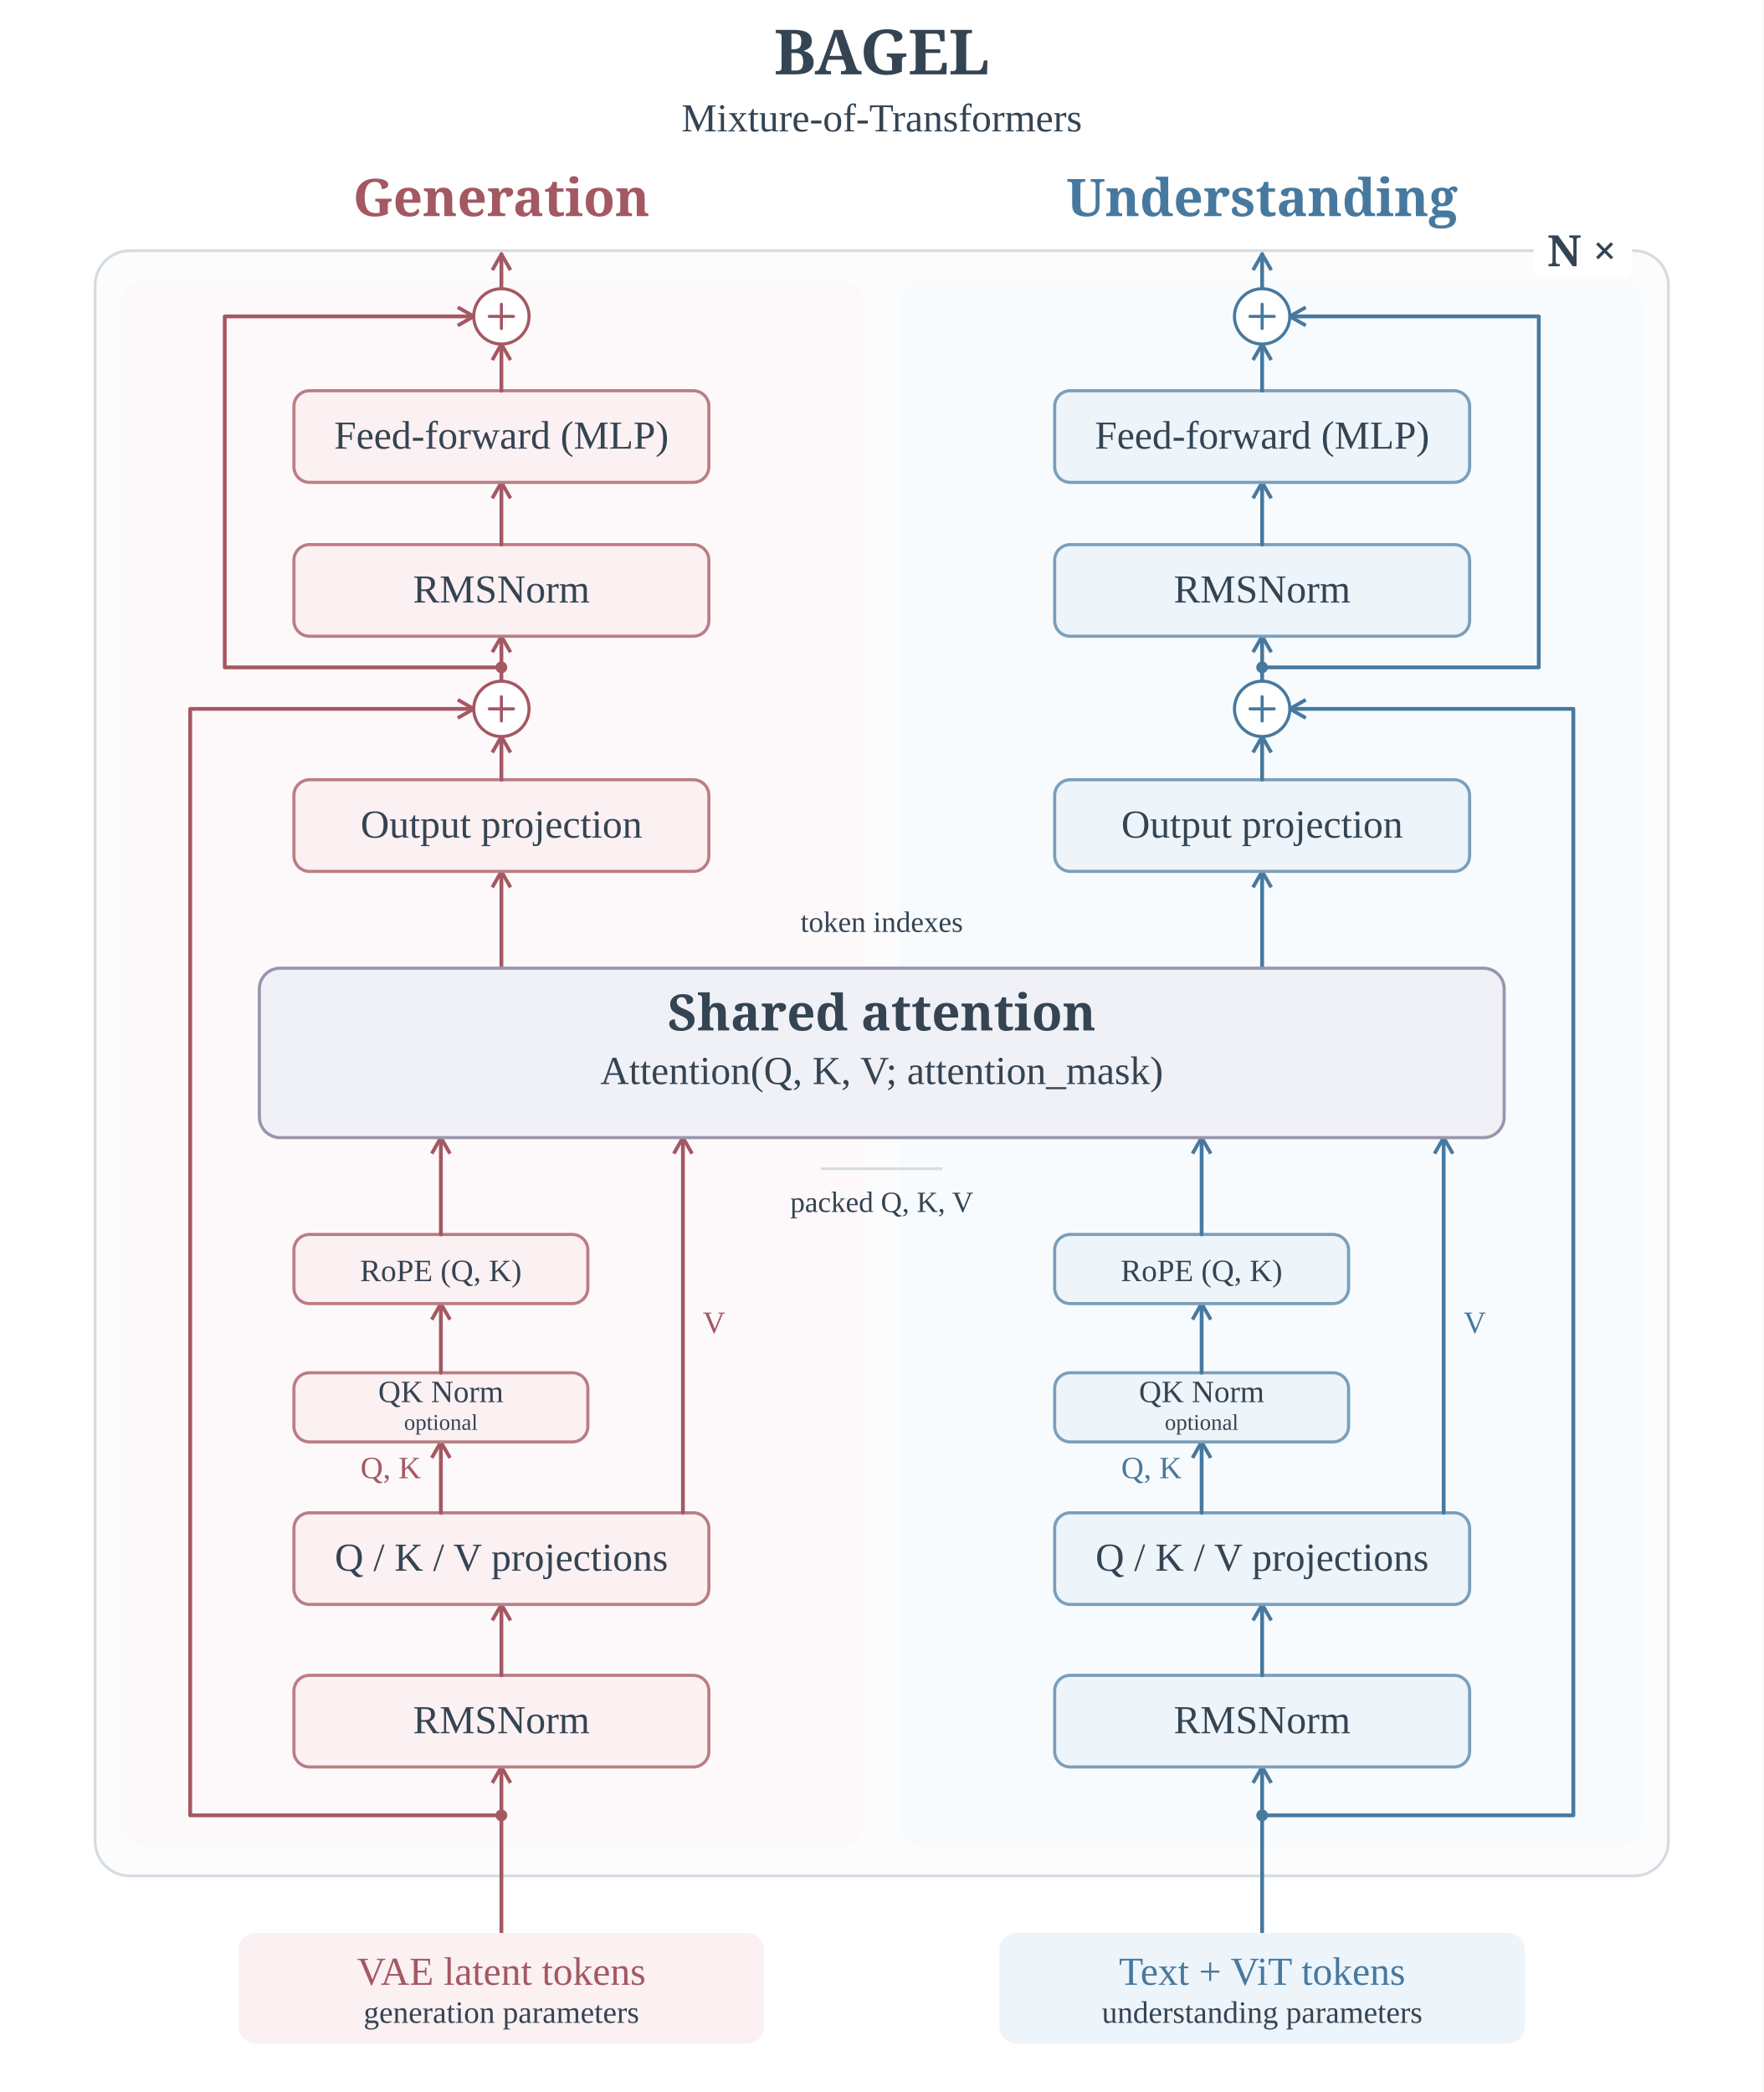
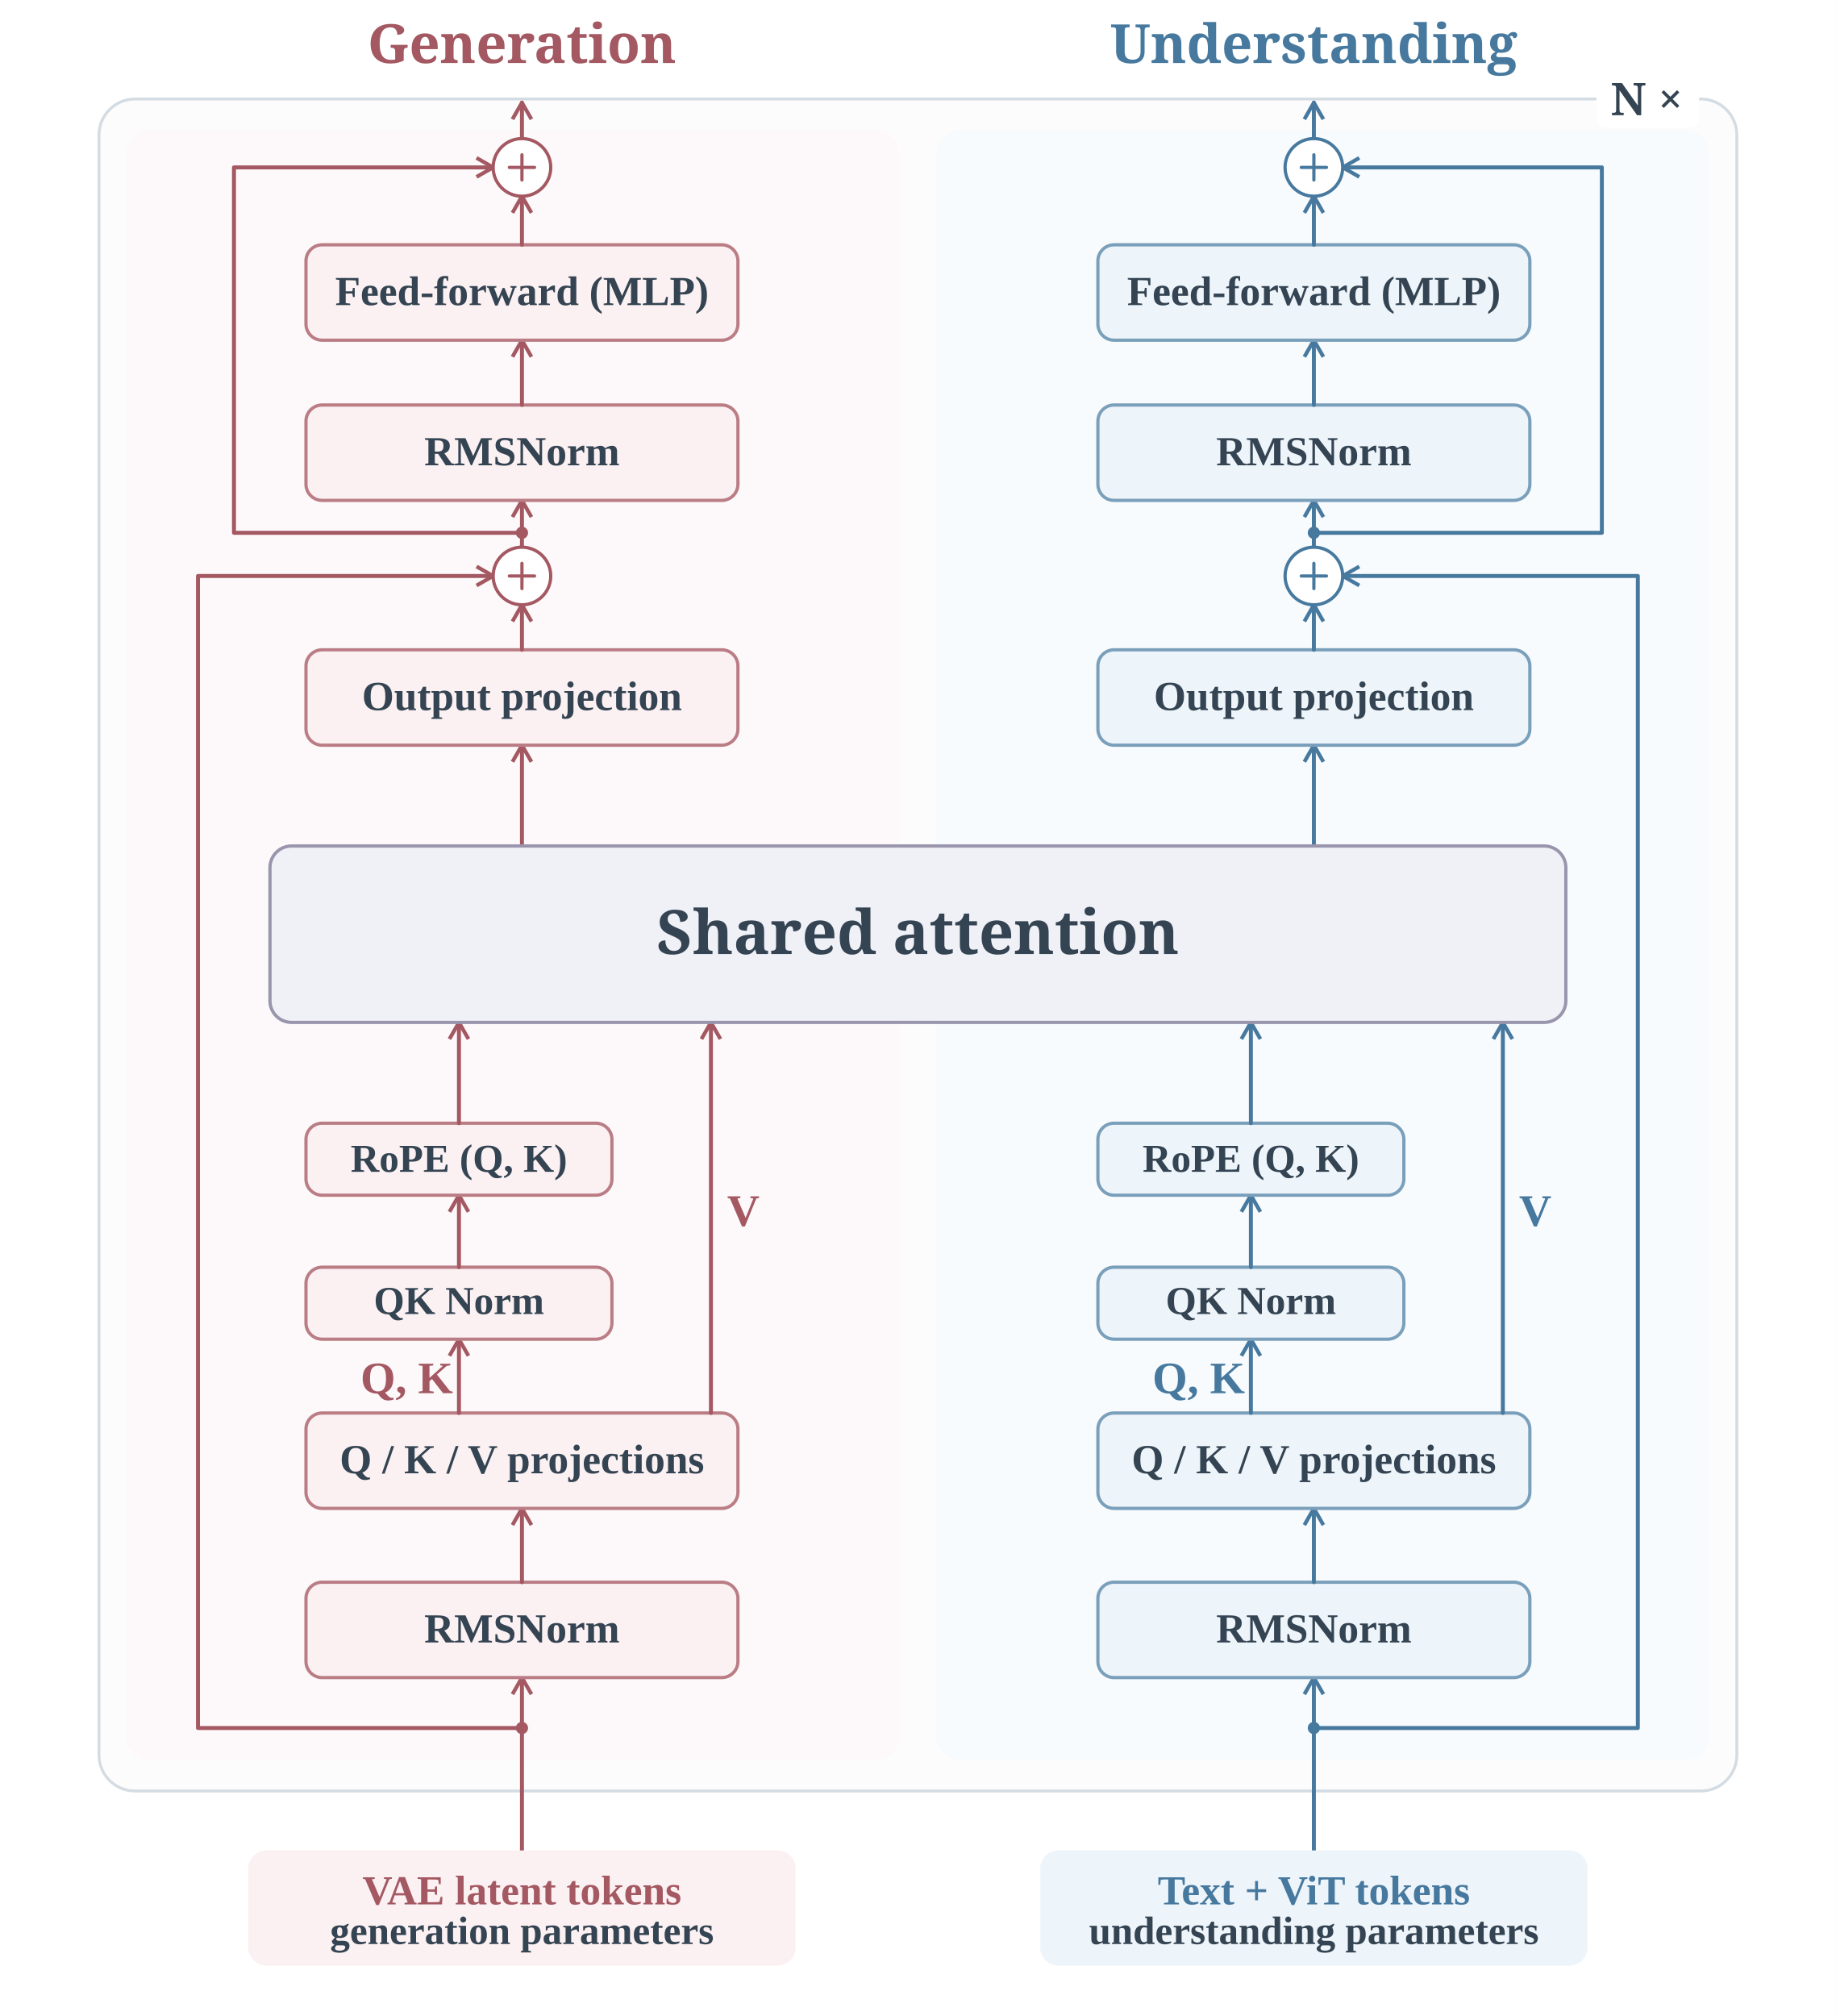
- <svg xmlns="http://www.w3.org/2000/svg" viewBox="0 0 1020 1210" width="1020" height="1210" role="img" aria-labelledby="bagel-title bagel-desc">
+ <svg xmlns="http://www.w3.org/2000/svg" viewBox="0 90 1020 1120" width="1020" height="1120" role="img" aria-labelledby="bagel-title bagel-desc">
  <defs>
    <marker id="arrow-g" viewBox="0 0 10 10" refX="8" refY="5" markerWidth="6" markerHeight="6" orient="auto-start-reverse">
      <path d="M1 1L8 5L1 9" fill="none" stroke="#a45862" stroke-width="1.6" stroke-linejoin="round" />
    </marker>
    <marker id="arrow-u" viewBox="0 0 10 10" refX="8" refY="5" markerWidth="6" markerHeight="6" orient="auto-start-reverse">
      <path d="M1 1L8 5L1 9" fill="none" stroke="#47799f" stroke-width="1.6" stroke-linejoin="round" />
    </marker>
    <marker id="arrow-n" viewBox="0 0 10 10" refX="8" refY="5" markerWidth="6" markerHeight="6" orient="auto-start-reverse">
      <path d="M1 1L8 5L1 9" fill="none" stroke="#5a6875" stroke-width="1.6" stroke-linejoin="round" />
    </marker>
    <style>
      text { font-family: 'Times New Roman', Times, 'Liberation Serif', serif; fill:#344452; text-anchor:middle; }
      .heading { font-family:'Cormorant Garamond', Georgia, serif; font-weight:600; }
-       .module { font-size:23px; }
-       .detail { font-size:18px; }
+       .module { font-size:23px; font-weight:700; }
+       .detail { font-size:22px; font-weight:600; }
+       .arrow-label { font-size:25px; font-weight:700; }
      .code { font-family:ui-monospace, 'SFMono-Regular', Consolas, monospace; font-size:16px; }
      .wire { fill:none; stroke-width:2.2; stroke-linecap:round; stroke-linejoin:round; }
      .g-wire { stroke:#a45862; marker-end:url(#arrow-g); }
      .u-wire { stroke:#47799f; marker-end:url(#arrow-u); }
      .g-box { fill:#fbf0f2; stroke:#ba7d85; stroke-width:1.8; }
      .u-box { fill:#edf4fa; stroke:#7a9fbb; stroke-width:1.8; }
      .g-text { fill:#a45862; }
      .u-text { fill:#47799f; }
    </style>
  </defs>
  <rect width="1020" height="1210" fill="#fff" />
-   <text x="510" y="43" class="heading" font-size="36">BAGEL</text>
-   <text x="510" y="76" font-size="23">Mixture-of-Transformers</text>
  <text x="290" y="125" class="heading g-text" font-size="30">Generation</text>
  <text x="730" y="125" class="heading u-text" font-size="30">Understanding</text>
  <rect x="55" y="145" width="910" height="940" rx="20" fill="#fcfcfd" stroke="#d4dce3" stroke-width="1.6" />
  <rect x="70" y="162" width="430" height="906" rx="14" fill="#fdf9fa" />
  <rect x="520" y="162" width="430" height="906" rx="14" fill="#f8fbfd" />
  <rect x="887" y="130" width="57" height="31" rx="5" fill="#fff" />
  <text x="915" y="154" font-size="25" class="heading">N ×</text>
  <path d="M290 1050H110V410H274" class="wire g-wire" />
  <path d="M290 386H130V183H274" class="wire g-wire" />
  <path d="M730 1050H910V410H746" class="wire u-wire" />
  <path d="M730 386H890V183H746" class="wire u-wire" />
  <path d="M290 1118V1022" class="wire g-wire" />
  <rect x="170" y="969" width="240" height="53" rx="9" class="g-box" />
  <text x="290.0" y="1002.5" class="module">RMSNorm</text>
  <path d="M290 969V928" class="wire g-wire" />
  <rect x="170" y="875" width="240" height="53" rx="9" class="g-box" />
  <text x="290.0" y="908.5" class="module">Q / K / V projections</text>
  <path d="M255 875V834" class="wire g-wire" />
  <rect x="170" y="794" width="170" height="40" rx="9" class="g-box" />
-   <text x="255" y="811" class="detail">QK Norm</text>
-   <text x="255" y="827" font-size="13" fill="#657180">optional</text>
+   <text x="255" y="820" class="detail">QK Norm</text>
  <path d="M255 794V754" class="wire g-wire" />
  <rect x="170" y="714" width="170" height="40" rx="9" class="g-box" />
  <text x="255.0" y="741.0" class="detail">RoPE (Q, K)</text>
  <path d="M255 714V658" class="wire g-wire" />
  <path d="M395 875V658" class="wire g-wire" />
-   <text x="226" y="855" class="detail g-text">Q, K</text>
-   <text x="413" y="771" class="detail g-text">V</text>
+   <text x="226" y="864" class="arrow-label g-text">Q, K</text>
+   <text x="413" y="771" class="arrow-label g-text">V</text>
  <path d="M290 560V504" class="wire g-wire" />
  <rect x="170" y="451" width="240" height="53" rx="9" class="g-box" />
  <text x="290.0" y="484.5" class="module">Output projection</text>
  <path d="M290 451V426" class="wire g-wire" />
  <path d="M290 394V368" class="wire g-wire" />
  <rect x="170" y="315" width="240" height="53" rx="9" class="g-box" />
  <text x="290.0" y="348.5" class="module">RMSNorm</text>
  <path d="M290 315V279" class="wire g-wire" />
  <rect x="170" y="226" width="240" height="53" rx="9" class="g-box" />
  <text x="290.0" y="259.5" class="module">Feed-forward (MLP)</text>
  <path d="M290 226V199" class="wire g-wire" />
  <path d="M290 167V147" class="wire g-wire" />
  <circle cx="290" cy="410" r="16" fill="#fff" stroke="#a45862" stroke-width="1.8" />
  <path d="M283 410H297M290 403V417" fill="none" stroke="#a45862" stroke-width="1.8" stroke-linecap="round" />
  <circle cx="290" cy="183" r="16" fill="#fff" stroke="#a45862" stroke-width="1.8" />
  <path d="M283 183H297M290 176V190" fill="none" stroke="#a45862" stroke-width="1.8" stroke-linecap="round" />
  <circle cx="290" cy="1050" r="3.4" fill="#a45862" />
  <circle cx="290" cy="386" r="3.4" fill="#a45862" />
  <path d="M730 1118V1022" class="wire u-wire" />
  <rect x="610" y="969" width="240" height="53" rx="9" class="u-box" />
  <text x="730.0" y="1002.5" class="module">RMSNorm</text>
  <path d="M730 969V928" class="wire u-wire" />
  <rect x="610" y="875" width="240" height="53" rx="9" class="u-box" />
  <text x="730.0" y="908.5" class="module">Q / K / V projections</text>
  <path d="M695 875V834" class="wire u-wire" />
  <rect x="610" y="794" width="170" height="40" rx="9" class="u-box" />
-   <text x="695" y="811" class="detail">QK Norm</text>
-   <text x="695" y="827" font-size="13" fill="#657180">optional</text>
+   <text x="695" y="820" class="detail">QK Norm</text>
  <path d="M695 794V754" class="wire u-wire" />
  <rect x="610" y="714" width="170" height="40" rx="9" class="u-box" />
  <text x="695.0" y="741.0" class="detail">RoPE (Q, K)</text>
  <path d="M695 714V658" class="wire u-wire" />
  <path d="M835 875V658" class="wire u-wire" />
-   <text x="666" y="855" class="detail u-text">Q, K</text>
-   <text x="853" y="771" class="detail u-text">V</text>
+   <text x="666" y="864" class="arrow-label u-text">Q, K</text>
+   <text x="853" y="771" class="arrow-label u-text">V</text>
  <path d="M730 560V504" class="wire u-wire" />
  <rect x="610" y="451" width="240" height="53" rx="9" class="u-box" />
  <text x="730.0" y="484.5" class="module">Output projection</text>
  <path d="M730 451V426" class="wire u-wire" />
  <path d="M730 394V368" class="wire u-wire" />
  <rect x="610" y="315" width="240" height="53" rx="9" class="u-box" />
  <text x="730.0" y="348.5" class="module">RMSNorm</text>
  <path d="M730 315V279" class="wire u-wire" />
  <rect x="610" y="226" width="240" height="53" rx="9" class="u-box" />
  <text x="730.0" y="259.5" class="module">Feed-forward (MLP)</text>
  <path d="M730 226V199" class="wire u-wire" />
  <path d="M730 167V147" class="wire u-wire" />
  <circle cx="730" cy="410" r="16" fill="#fff" stroke="#47799f" stroke-width="1.8" />
  <path d="M723 410H737M730 403V417" fill="none" stroke="#47799f" stroke-width="1.8" stroke-linecap="round" />
  <circle cx="730" cy="183" r="16" fill="#fff" stroke="#47799f" stroke-width="1.8" />
  <path d="M723 183H737M730 176V190" fill="none" stroke="#47799f" stroke-width="1.8" stroke-linecap="round" />
  <circle cx="730" cy="1050" r="3.4" fill="#47799f" />
  <circle cx="730" cy="386" r="3.4" fill="#47799f" />
  <rect x="150" y="560" width="720" height="98" rx="12" fill="#f0f0f7" stroke="#9995ad" stroke-width="1.8" />
-   <text x="510" y="596" class="heading" font-size="29" fill="#514f66">Shared attention</text>
-   <text x="510" y="627" font-size="23">Attention(Q, K, V; attention_mask)</text>
-   <path d="M475 676H545" stroke="#d4dce3" stroke-width="1.6" />
-   <text x="510" y="701" font-size="17" fill="#657180">packed Q, K, V</text>
-   <text x="510" y="539" font-size="17" fill="#657180">token indexes</text>
+   <text x="510" y="620" class="heading" font-size="34" font-weight="700" fill="#514f66">Shared attention</text>
  <rect x="138" y="1118" width="304" height="64" rx="10" fill="#fbf0f2" />
  <text x="290" y="1148" class="module g-text">VAE latent tokens</text>
  <text x="290" y="1170" class="detail">generation parameters</text>
  <rect x="578" y="1118" width="304" height="64" rx="10" fill="#edf4fa" />
  <text x="730" y="1148" class="module u-text">Text + ViT tokens</text>
  <text x="730" y="1170" class="detail">understanding parameters</text>
</svg>
